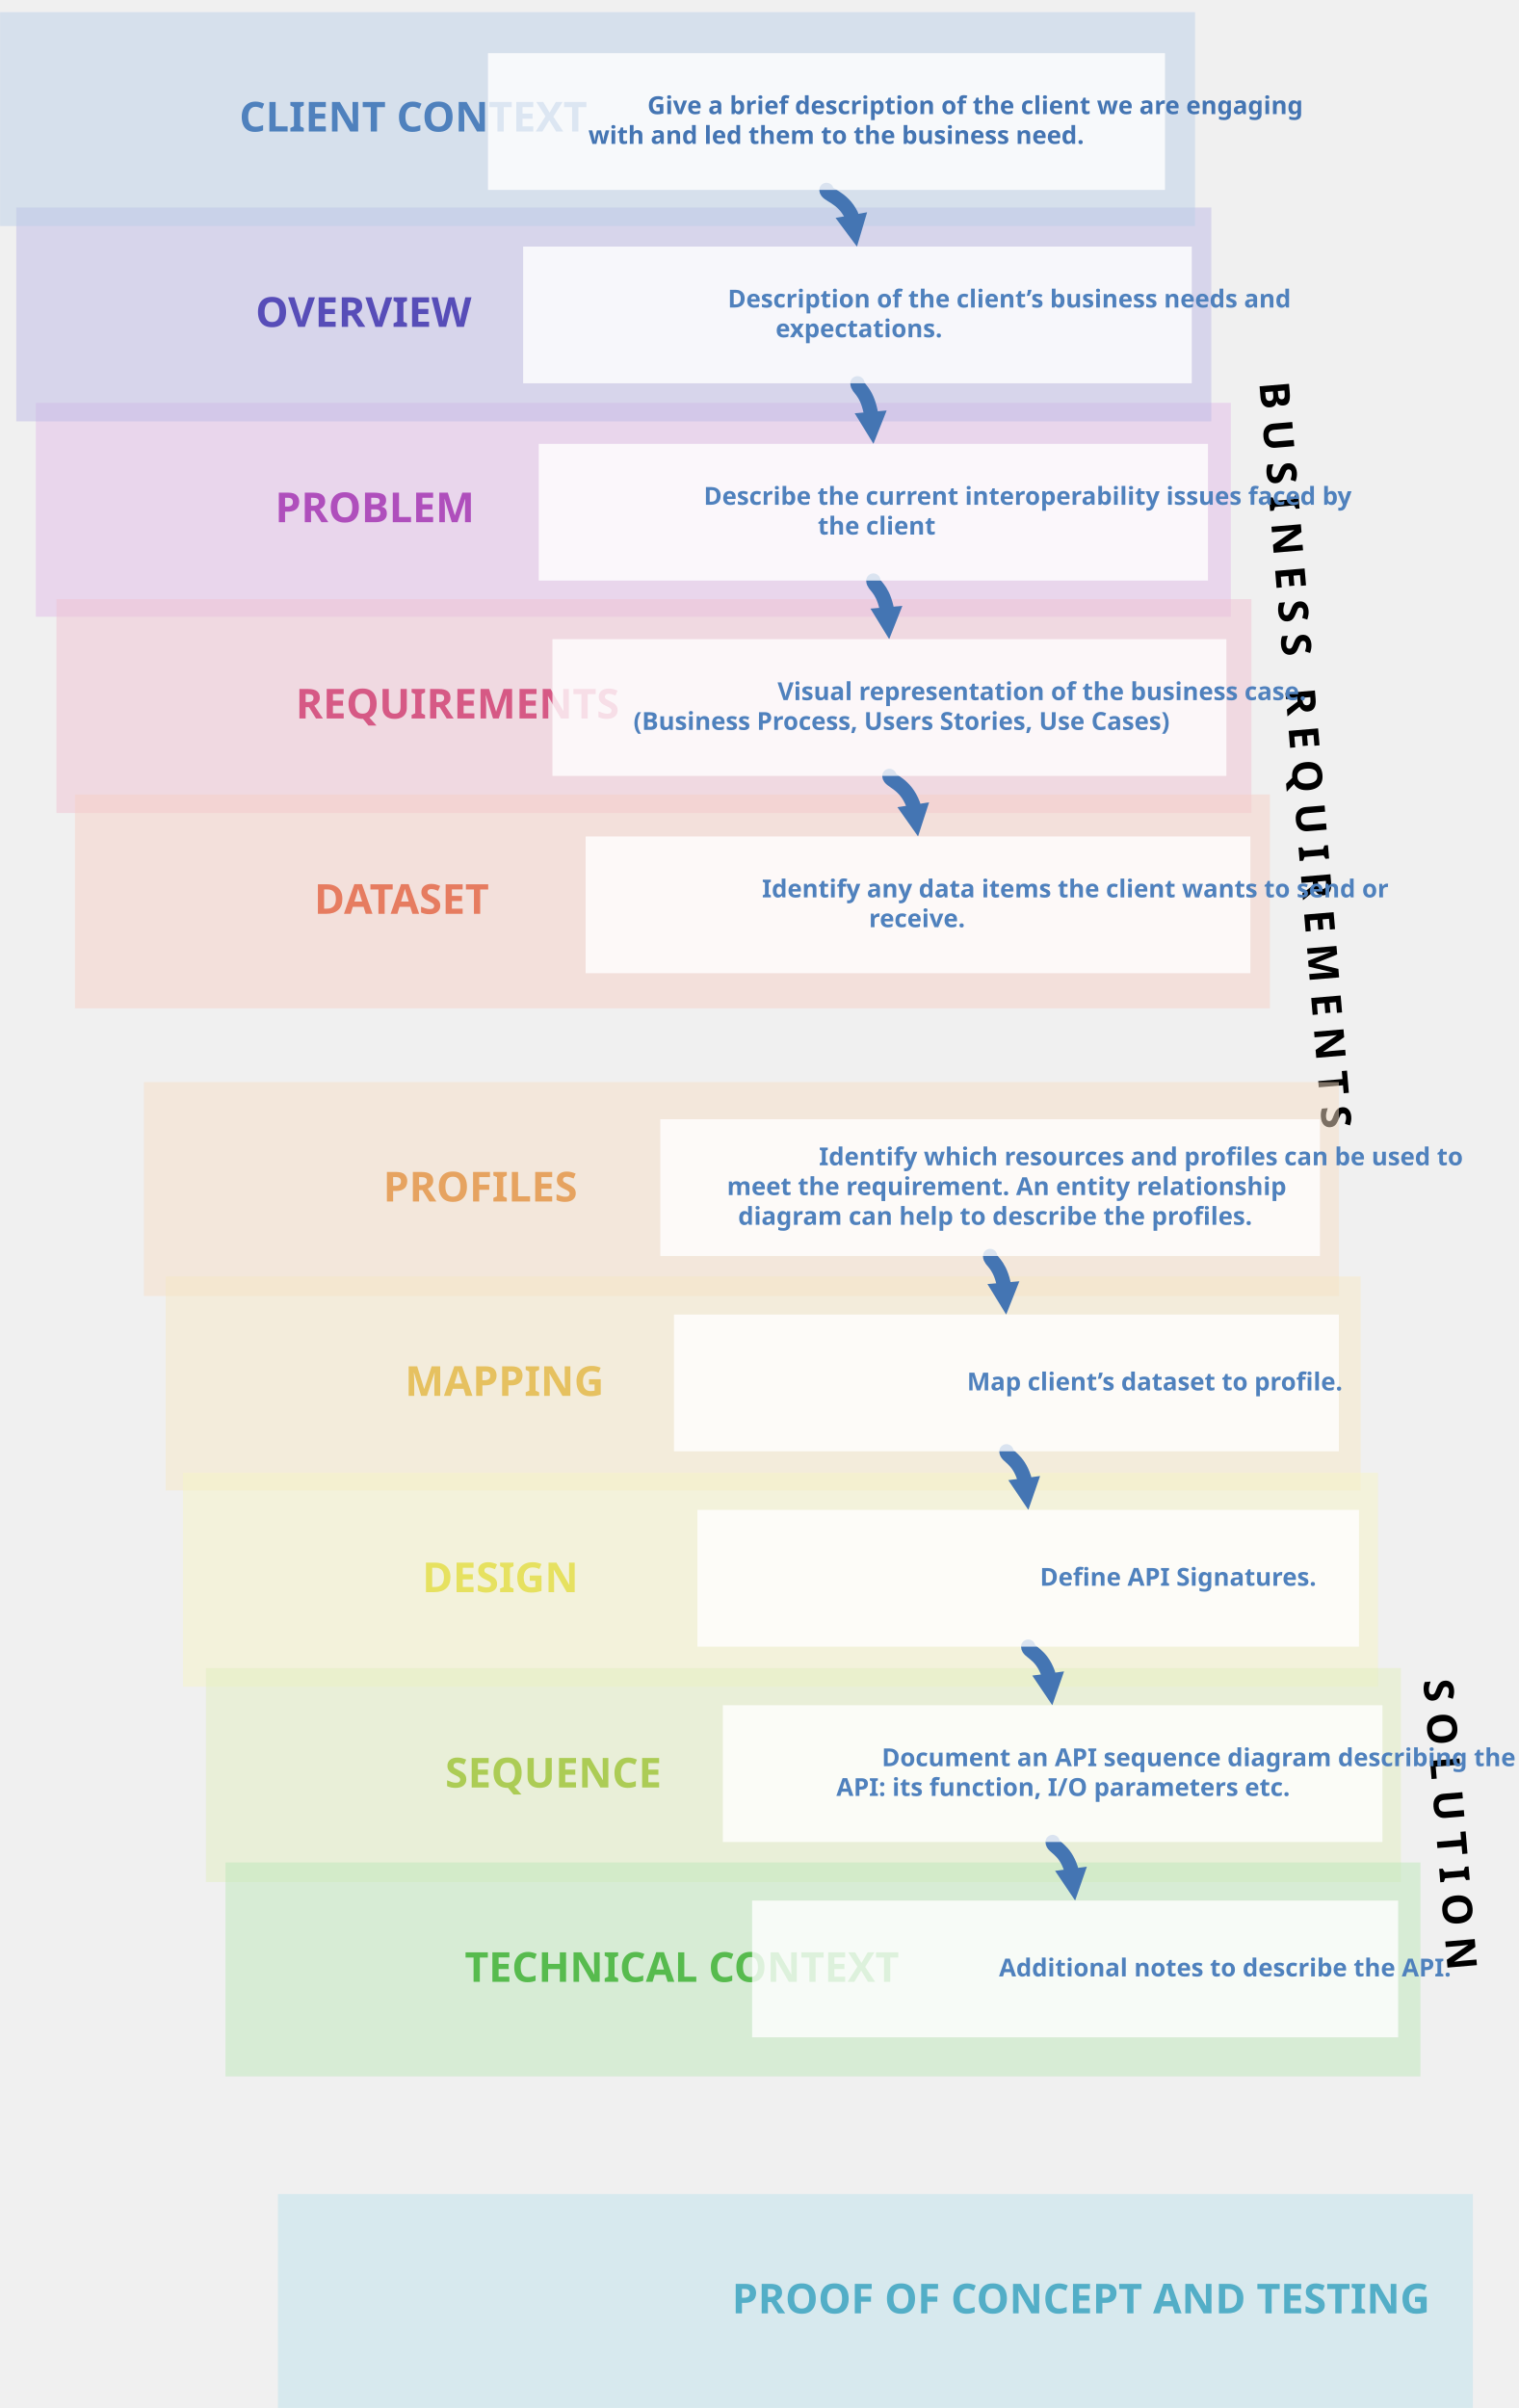
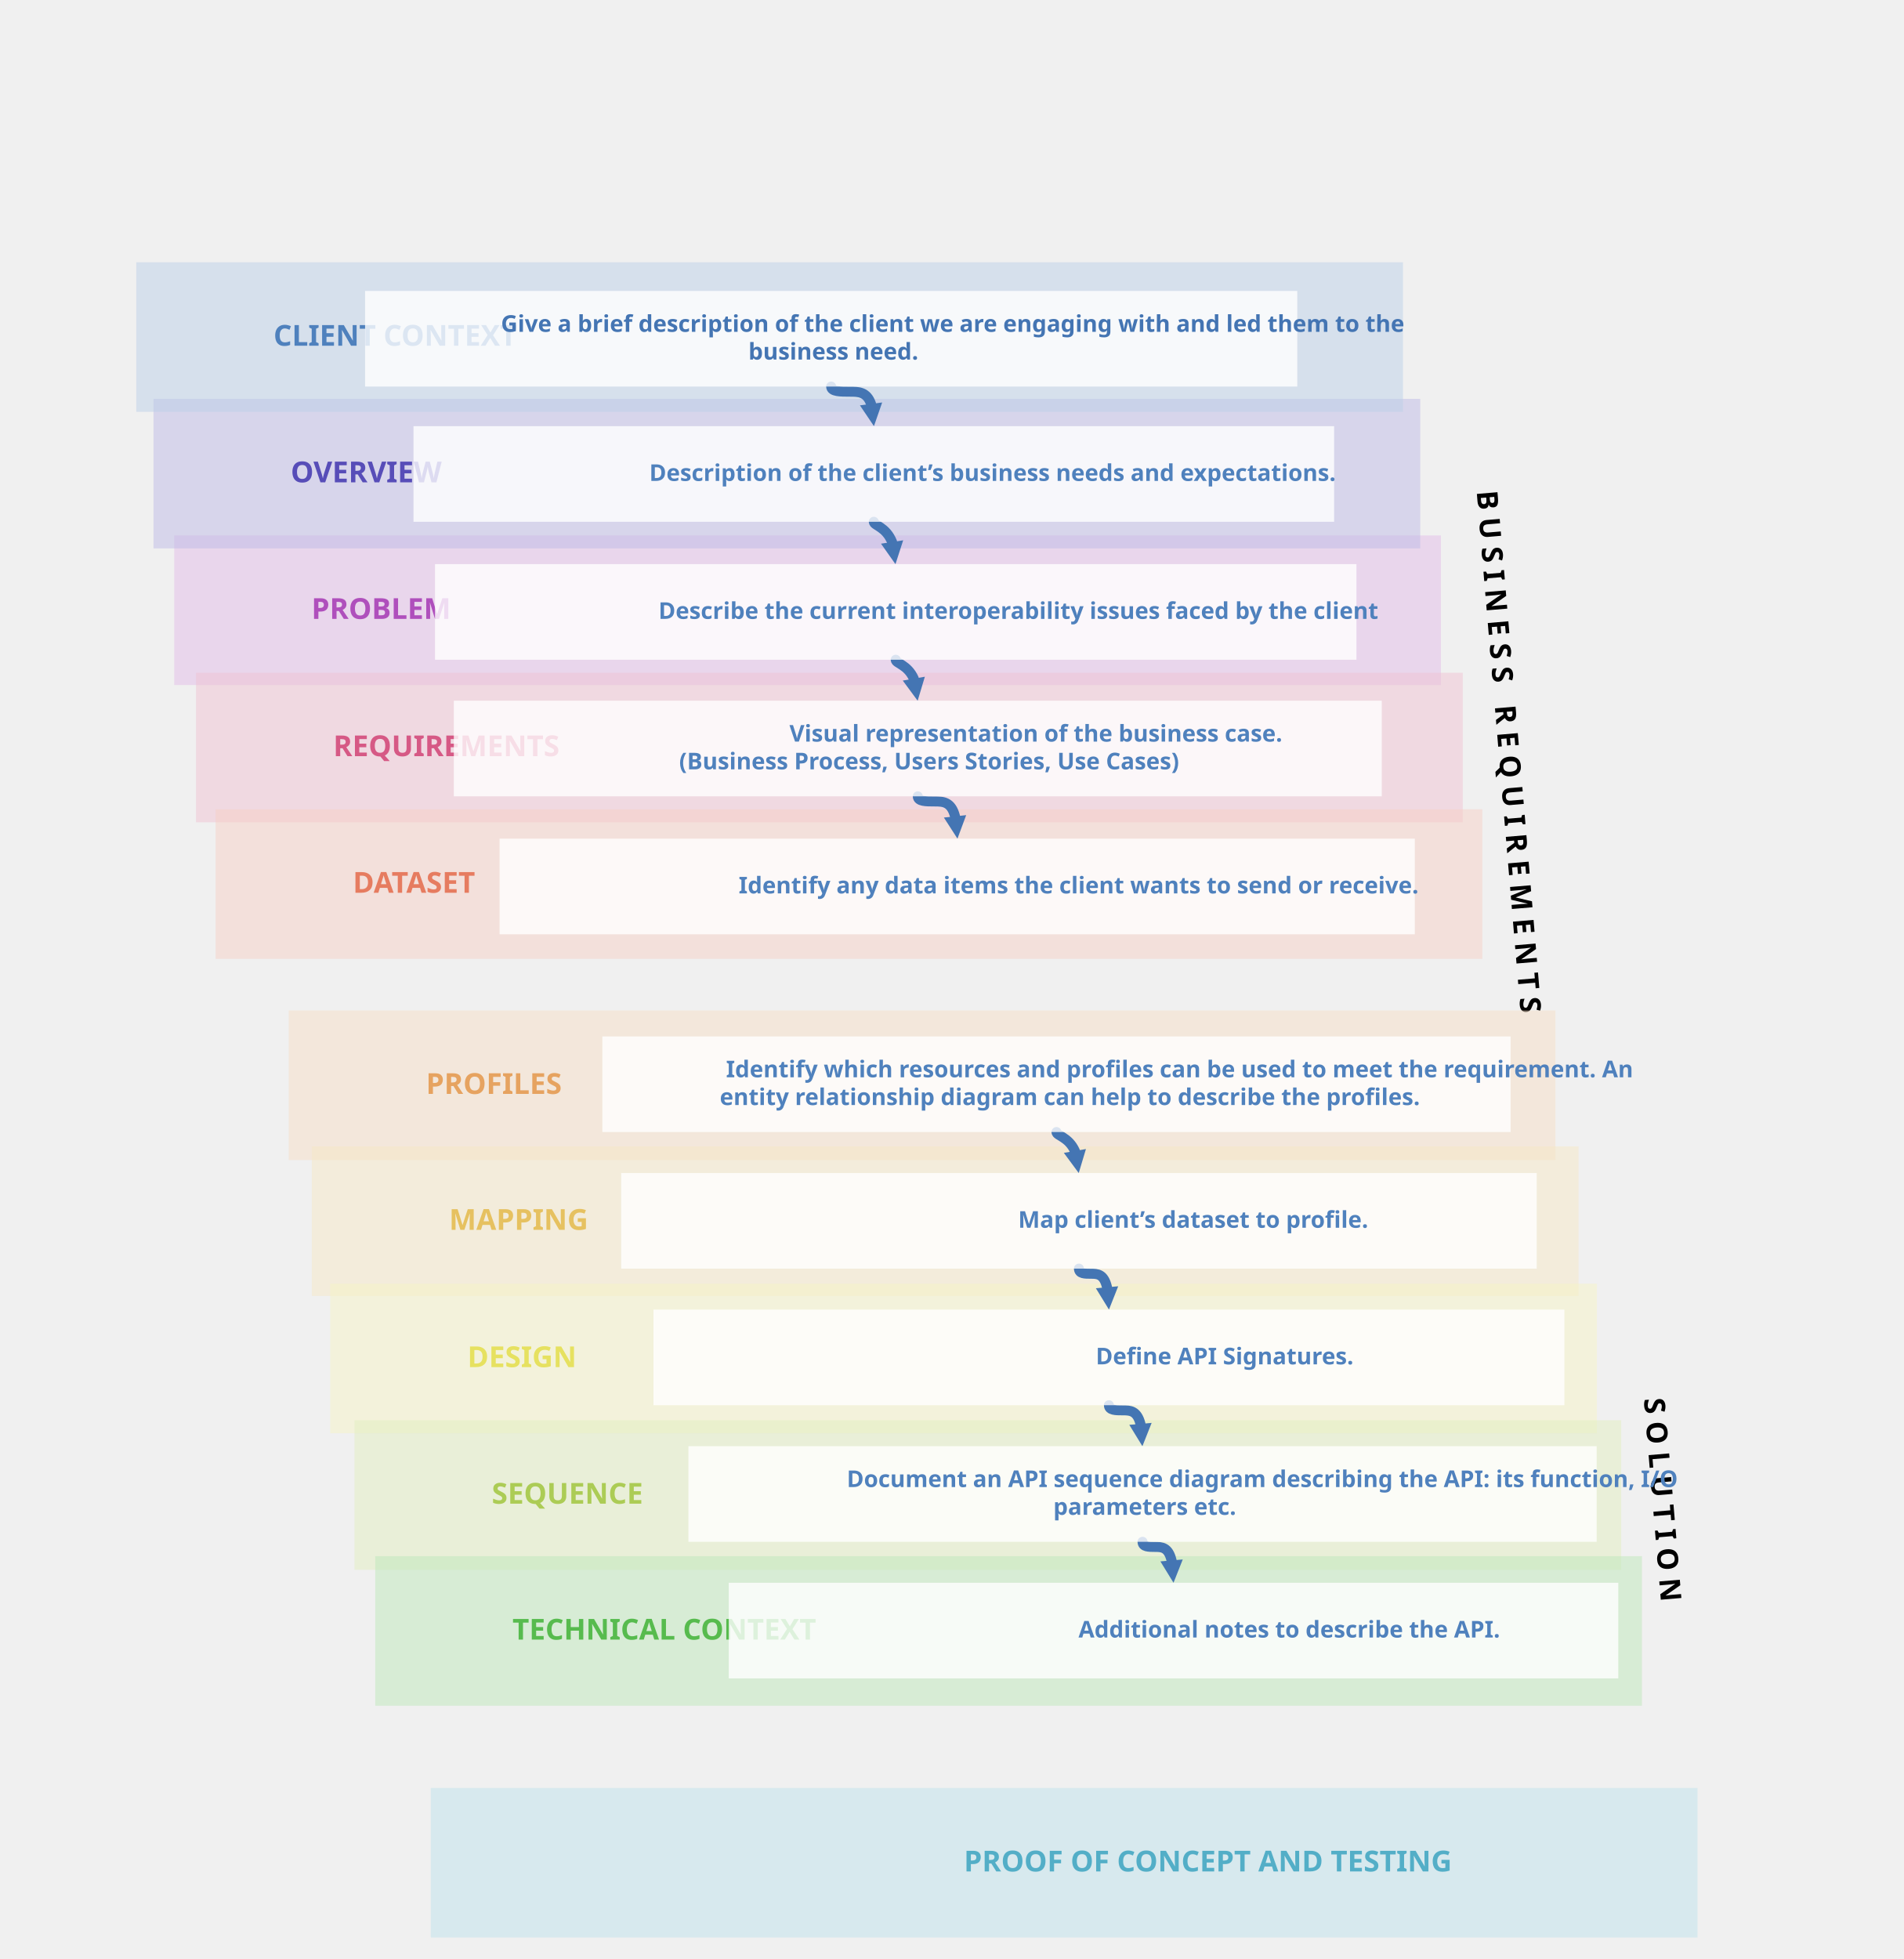
- <svg xmlns="http://www.w3.org/2000/svg" xmlns:ns1="http://schemas.microsoft.com/visio/2003/SVGExtensions/" xmlns:xlink="http://www.w3.org/1999/xlink" width="30.597in" height="48.534in" viewBox="0 0 2203 3494.46" xml:space="preserve" color-interpolation-filters="sRGB" class="st31">
-   <ns1:documentProperties ns1:langID="2057" ns1:metric="true" ns1:viewMarkup="false" />
+ <svg xmlns="http://www.w3.org/2000/svg" xmlns:ns1="http://schemas.microsoft.com/visio/2003/SVGExtensions/" xmlns:xlink="http://www.w3.org/1999/xlink" width="54.874in" height="56.465in" viewBox="0 0 3950.93 4065.45" xml:space="preserve" color-interpolation-filters="sRGB" class="st31">
+   <ns1:documentProperties ns1:langID="2057" ns1:metric="true" ns1:viewMarkup="false">
+     <ns1:userDefs>
+       <ns1:ud ns1:nameU="msvNoAutoConnect" ns1:val="VT0(1):26" />
+     </ns1:userDefs>
+   </ns1:documentProperties>
  <style type="text/css">
	
		.st1 {fill:#bee2ec;fill-opacity:0.5;stroke:none;stroke-linecap:round;stroke-linejoin:round;stroke-width:0.24}
		.st2 {fill:#53aec7;font-family:Century Gothic;font-size:5em;font-weight:bold}
		.st3 {fill:#e3bce9;fill-opacity:0.5;stroke:none;stroke-linecap:round;stroke-linejoin:round;stroke-width:0.24}
		.st4 {fill:#af4fbc;font-family:Century Gothic;font-size:5em;font-weight:bold}
		.st5 {fill:#bfbae7;fill-opacity:0.5;stroke:none;stroke-linecap:round;stroke-linejoin:round;stroke-width:0.24}
		.st6 {fill:#574db8;font-family:Century Gothic;font-size:5em;font-weight:bold}
		.st7 {fill:#bcd0e9;fill-opacity:0.5;stroke:none;stroke-linecap:round;stroke-linejoin:round;stroke-width:0.24}
		.st8 {fill:#4f81bd;font-family:Century Gothic;font-size:5em;font-weight:bold}
- 		.st9 {marker-end:url(#mrkr4-19);stroke:#4475b3;stroke-linecap:round;stroke-linejoin:round;stroke-width:20.75}
+ 		.st9 {marker-end:url(#mrkr4-18);stroke:#4475b3;stroke-linecap:round;stroke-linejoin:round;stroke-width:20.75}
		.st10 {fill:#4475b3;fill-opacity:1;stroke:#4475b3;stroke-opacity:1;stroke-width:0.892}
		.st11 {fill:#f1c2d3;fill-opacity:0.5;stroke:none;stroke-linecap:round;stroke-linejoin:round;stroke-width:0.24}
		.st12 {fill:#d65985;font-family:Century Gothic;font-size:5em;font-weight:bold}
		.st13 {fill:#f7d1c7;fill-opacity:0.5;stroke:none;stroke-linecap:round;stroke-linejoin:round;stroke-width:0.24}
		.st14 {fill:#e67c60;font-family:Century Gothic;font-size:5em;font-weight:bold}
		.st15 {fill:none;stroke:none;stroke-linecap:round;stroke-linejoin:round;stroke-width:0.75}
		.st16 {fill:#000000;font-family:Century Gothic;font-size:5em;font-weight:bold}
		.st17 {fill:#ffffff;fill-opacity:0.8;stroke:none;stroke-linecap:round;stroke-linejoin:round;stroke-width:0.24}
- 		.st18 {fill:#4475b3;font-family:Century Gothic;font-size:3em;font-weight:bold}
+ 		.st18 {fill:#4475b3;font-family:Century Gothic;font-size:4em;font-weight:bold}
		.st19 {font-size:1em}
- 		.st20 {fill:#4f81bd;font-family:Century Gothic;font-size:3em;font-weight:bold}
+ 		.st20 {fill:#4f81bd;font-family:Century Gothic;font-size:4em;font-weight:bold}
		.st21 {fill:#f7dfc7;fill-opacity:0.5;stroke:none;stroke-linecap:round;stroke-linejoin:round;stroke-width:0.24}
		.st22 {fill:#e6a360;font-family:Century Gothic;font-size:5em;font-weight:bold}
		.st23 {fill:#f7e9c7;fill-opacity:0.5;stroke:none;stroke-linecap:round;stroke-linejoin:round;stroke-width:0.24}
		.st24 {fill:#e6c160;font-family:Century Gothic;font-size:5em;font-weight:bold}
		.st25 {fill:#f7f5c7;fill-opacity:0.5;stroke:none;stroke-linecap:round;stroke-linejoin:round;stroke-width:0.24}
		.st26 {fill:#e6e160;font-family:Century Gothic;font-size:5em;font-weight:bold}
		.st27 {fill:#e2eec0;fill-opacity:0.5;stroke:none;stroke-linecap:round;stroke-linejoin:round;stroke-width:0.24}
		.st28 {fill:#accc55;font-family:Century Gothic;font-size:5em;font-weight:bold}
		.st29 {fill:#bfe8bb;fill-opacity:0.5;stroke:none;stroke-linecap:round;stroke-linejoin:round;stroke-width:0.24}
		.st30 {fill:#57bb4e;font-family:Century Gothic;font-size:5em;font-weight:bold}
		.st31 {fill:none;fill-rule:evenodd;font-size:12px;overflow:visible;stroke-linecap:square;stroke-miterlimit:3}
	
	</style>
  <defs id="Markers">
    <g id="lend4">
      <path d="M 2 1 L 0 0 L 2 -1 L 2 1 " style="stroke:none" />
    </g>
-     <marker id="mrkr4-19" class="st10" ns1:arrowType="4" ns1:arrowSize="2" ns1:setback="2.22046" refX="-2.22" orient="auto" markerUnits="strokeWidth" overflow="visible">
+     <marker id="mrkr4-18" class="st10" ns1:arrowType="4" ns1:arrowSize="2" ns1:setback="2.22046" refX="-2.22" orient="auto" markerUnits="strokeWidth" overflow="visible">
      <use xlink:href="#lend4" transform="scale(-1.121446,-1.121446) " />
    </marker>
  </defs>
  <g ns1:mID="0" ns1:index="1" ns1:groupContext="foregroundPage">
    <ns1:pageProperties ns1:drawingScale="0.0393701" ns1:pageScale="0.0393701" ns1:drawingUnits="24" ns1:shadowOffsetX="8.50394" ns1:shadowOffsetY="-8.50394" />
-     <ns1:layer ns1:name="SwimLanes" ns1:index="0" />
-     <ns1:layer ns1:name="Connector" ns1:index="1" />
-     <g id="shape240-1" ns1:mID="240" ns1:groupContext="shape" ns1:layerMember="0" transform="translate(403.313,-0.12)">
-       <ns1:userDefs>
-         <ns1:ud ns1:nameU="visVersion" ns1:val="VT0(15):26" />
-       </ns1:userDefs>
-       <ns1:textBlock ns1:margins="rect(4,4,4,4)" ns1:tabSpace="42.5197" />
-       <ns1:textRect cx="867.047" cy="3339.26" width="1734.1" height="310.394" />
-       <rect x="0" y="3184.06" width="1734.09" height="310.394" class="st1" />
-       <text x="378.14" y="3357.26" class="st2" ns1:langID="2057">
+     <ns1:layer ns1:name="Connector" ns1:index="0" />
+     <ns1:layer ns1:name="SwimLanes" ns1:index="1" />
+     <g id="shape240-1" ns1:mID="240" ns1:groupContext="shape" ns1:layerMember="1" transform="translate(894.132,-44.5039)">
+       <ns1:userDefs>
+         <ns1:ud ns1:nameU="visVersion" ns1:val="VT0(15):26" />
+       </ns1:userDefs>
+       <ns1:textBlock ns1:margins="rect(4,4,4,4)" ns1:tabSpace="42.5197" />
+       <ns1:textRect cx="1314.5" cy="3910.25" width="2629.01" height="310.394" />
+       <rect x="0" y="3755.06" width="2629" height="310.394" class="st1" />
+       <text x="825.6" y="3928.25" class="st2" ns1:langID="2057">
        <ns1:paragraph ns1:horizAlign="1" />
        <ns1:tabList />PROOF OF CONCEPT AND TESTING</text>
    </g>
-     <g id="group274-4" transform="translate(0.12,-2031.14)" ns1:mID="274" ns1:groupContext="group">
-       <g id="shape222-5" ns1:mID="222" ns1:groupContext="shape" ns1:layerMember="0" transform="translate(51.9095,-568.346)">
-         <ns1:userDefs>
-           <ns1:ud ns1:nameU="visVersion" ns1:val="VT0(15):26" />
-         </ns1:userDefs>
-         <ns1:textBlock ns1:margins="rect(4,4,4,4)" ns1:tabSpace="42.5197" />
-         <ns1:textRect cx="867.047" cy="3339.26" width="1734.1" height="310.394" />
-         <rect x="0" y="3184.06" width="1734.09" height="310.394" class="st3" />
-         <text x="4" y="3357.26" class="st4" ns1:langID="2057">
-           <ns1:paragraph />
-           <ns1:tabList />PROBLEM</text>
-       </g>
-       <g id="shape214-8" ns1:mID="214" ns1:groupContext="shape" ns1:layerMember="0" transform="translate(23.563,-851.811)">
-         <ns1:userDefs>
-           <ns1:ud ns1:nameU="visVersion" ns1:val="VT0(15):26" />
-         </ns1:userDefs>
-         <ns1:textBlock ns1:margins="rect(4,4,4,4)" ns1:tabSpace="42.5197" />
-         <ns1:textRect cx="867.047" cy="3339.26" width="1734.1" height="310.394" />
-         <rect x="0" y="3184.06" width="1734.09" height="310.394" class="st5" />
-         <text x="4" y="3357.26" class="st6" ns1:langID="2057">
-           <ns1:paragraph />
-           <ns1:tabList />OVERVIEW</text>
-       </g>
-       <g id="shape208-11" ns1:mID="208" ns1:groupContext="shape" ns1:layerMember="0" transform="translate(0,-1135.28)">
-         <ns1:userDefs>
-           <ns1:ud ns1:nameU="visVersion" ns1:val="VT0(15):26" />
-         </ns1:userDefs>
-         <ns1:textBlock ns1:margins="rect(4,4,4,4)" ns1:tabSpace="42.5197" />
-         <ns1:textRect cx="867.047" cy="3339.26" width="1734.1" height="310.394" />
-         <rect x="0" y="3184.06" width="1734.09" height="310.394" class="st7" />
-         <text x="4" y="3357.26" class="st8" ns1:langID="2057">
-           <ns1:paragraph />
-           <ns1:tabList />CLIENT CONTEXT</text>
-       </g>
-       <g id="shape29-14" ns1:mID="29" ns1:groupContext="shape" ns1:layerMember="1" transform="translate(1199.25,-1187.72)">
-         <path d="M0 3494.46 C0 3502.06 22.96 3504.22 36.06 3530.98 L36.14 3531.43" class="st9" />
-       </g>
-       <g id="shape233-20" ns1:mID="233" ns1:groupContext="shape" ns1:layerMember="0" transform="translate(81.7795,-283.465)">
-         <ns1:userDefs>
-           <ns1:ud ns1:nameU="visVersion" ns1:val="VT0(15):26" />
-         </ns1:userDefs>
-         <ns1:textBlock ns1:margins="rect(4,4,4,4)" ns1:tabSpace="42.5197" />
-         <ns1:textRect cx="867.047" cy="3339.26" width="1734.1" height="310.394" />
-         <rect x="0" y="3184.06" width="1734.09" height="310.394" class="st11" />
-         <text x="4" y="3357.26" class="st12" ns1:langID="2057">
-           <ns1:paragraph />
-           <ns1:tabList />REQUIREMENTS</text>
-       </g>
-       <g id="shape234-23" ns1:mID="234" ns1:groupContext="shape" ns1:layerMember="0" transform="translate(108.602,4.54747E-13)">
-         <ns1:userDefs>
-           <ns1:ud ns1:nameU="visVersion" ns1:val="VT0(15):26" />
-         </ns1:userDefs>
-         <ns1:textBlock ns1:margins="rect(4,4,4,4)" ns1:tabSpace="42.5197" />
-         <ns1:textRect cx="867.047" cy="3339.26" width="1734.1" height="310.394" />
-         <rect x="0" y="3184.06" width="1734.09" height="310.394" class="st13" />
-         <text x="4" y="3357.26" class="st14" ns1:langID="2057">
-           <ns1:paragraph />
-           <ns1:tabList />DATASET</text>
-       </g>
-       <g id="shape252-26" ns1:mID="252" ns1:groupContext="shape" transform="translate(5210.48,1749.51) rotate(85.175)">
-         <ns1:textBlock ns1:margins="rect(4,4,4,4)" ns1:tabSpace="42.5197" />
-         <ns1:textRect cx="723.785" cy="3423.59" width="1447.57" height="141.732" />
-         <rect x="0" y="3352.73" width="1447.57" height="141.732" class="st15" />
-         <text x="206.14" y="3441.59" class="st16" ns1:langID="2057">
-           <ns1:paragraph ns1:horizAlign="1" />
-           <ns1:tabList />B U S I N E S S   R E Q U I R E M E N T S</text>
-       </g>
-       <g id="shape257-29" ns1:mID="257" ns1:groupContext="shape" ns1:layerMember="1" transform="translate(1244.19,-907.087)">
-         <path d="M0 3494.46 C0 3502.3 12.58 3504.36 19.17 3535.96 L19.21 3536.42" class="st9" />
-       </g>
-       <g id="shape259-34" ns1:mID="259" ns1:groupContext="shape" ns1:layerMember="1" transform="translate(1267.28,-620.787)">
-         <path d="M0 3494.46 C0 3502.16 12.21 3504.28 18.94 3533.16 L18.98 3533.62" class="st9" />
-       </g>
-       <g id="shape261-39" ns1:mID="261" ns1:groupContext="shape" ns1:layerMember="1" transform="translate(1290.54,-337.323)">
-         <path d="M0 3494.46 C-0 3502.33 22.79 3504.37 34.6 3536.31 L34.67 3536.77" class="st9" />
-       </g>
-       <g id="shape255-44" ns1:mID="255" ns1:groupContext="shape" transform="translate(708.024,-1187.72)">
-         <ns1:userDefs>
-           <ns1:ud ns1:nameU="visVersion" ns1:val="VT0(15):26" />
-         </ns1:userDefs>
-         <ns1:textBlock ns1:margins="rect(22,22,22,22)" ns1:tabSpace="42.5197" />
-         <ns1:textRect cx="491.226" cy="3395.25" width="982.46" height="198.425" />
-         <rect x="0" y="3296.03" width="982.453" height="198.425" class="st17" />
-         <text x="25.42" y="3384.45" class="st18" ns1:langID="2057">
-           <ns1:paragraph ns1:horizAlign="1" />
-           <ns1:tabList />Give a brief description of the client we are engaging <tspan x="145.65" dy="1.2em" class="st19">with and led them to the business need.</tspan>
-         </text>
-       </g>
-       <g id="shape256-48" ns1:mID="256" ns1:groupContext="shape" transform="translate(759.047,-907.087)">
-         <ns1:userDefs>
-           <ns1:ud ns1:nameU="visVersion" ns1:val="VT0(15):26" />
-         </ns1:userDefs>
-         <ns1:textBlock ns1:margins="rect(12,12,12,12)" ns1:tabSpace="42.5197" />
-         <ns1:textRect cx="485.141" cy="3395.25" width="970.29" height="198.425" />
-         <rect x="0" y="3296.03" width="970.282" height="198.425" class="st17" />
-         <text x="90.96" y="3384.45" class="st20" ns1:langID="2057">
-           <ns1:paragraph ns1:horizAlign="1" />
-           <ns1:tabList />Description of the client’s business needs and <tspan x="366.34" dy="1.2em" class="st19">expectations.</tspan>
-         </text>
-       </g>
-       <g id="shape258-52" ns1:mID="258" ns1:groupContext="shape" transform="translate(781.724,-620.787)">
-         <ns1:userDefs>
-           <ns1:ud ns1:nameU="visVersion" ns1:val="VT0(15):26" />
-         </ns1:userDefs>
-         <ns1:textBlock ns1:margins="rect(12,12,12,12)" ns1:tabSpace="42.5197" />
-         <ns1:textRect cx="485.557" cy="3395.25" width="971.12" height="198.425" />
-         <rect x="0" y="3296.03" width="971.114" height="198.425" class="st17" />
-         <text x="33.42" y="3384.45" class="st20" ns1:langID="2057">
-           <ns1:paragraph ns1:horizAlign="1" />
-           <ns1:tabList />Describe the current interoperability issues faced by <tspan x="404.93" dy="1.2em" class="st19">the client</tspan>
-         </text>
-       </g>
-       <g id="shape262-56" ns1:mID="262" ns1:groupContext="shape" transform="translate(849.756,-51.0236)">
-         <ns1:userDefs>
-           <ns1:ud ns1:nameU="visVersion" ns1:val="VT0(15):26" />
-         </ns1:userDefs>
-         <ns1:textBlock ns1:margins="rect(22,22,22,22)" ns1:tabSpace="42.5197" />
-         <ns1:textRect cx="482.306" cy="3395.25" width="964.62" height="198.425" />
-         <rect x="0" y="3296.03" width="964.612" height="198.425" class="st17" />
-         <text x="49.99" y="3384.45" class="st20" ns1:langID="2057">
-           <ns1:paragraph ns1:horizAlign="1" />
-           <ns1:tabList />Identify any data items the client wants to send or <tspan x="411.03" dy="1.2em" class="st19">receive.</tspan>
-         </text>
-       </g>
-       <g id="shape260-60" ns1:mID="260" ns1:groupContext="shape" transform="translate(801.567,-337.323)">
-         <ns1:userDefs>
-           <ns1:ud ns1:nameU="visVersion" ns1:val="VT0(15):26" />
-         </ns1:userDefs>
-         <ns1:textBlock ns1:margins="rect(12,12,12,12)" ns1:tabSpace="42.5197" />
-         <ns1:textRect cx="488.976" cy="3395.25" width="977.96" height="198.425" />
-         <rect x="0" y="3296.03" width="977.953" height="198.425" class="st17" />
-         <text x="120.71" y="3384.45" class="st20" ns1:langID="2057">
-           <ns1:paragraph ns1:horizAlign="1" />
-           <ns1:tabList />Visual representation of the business case.<ns1:newlineChar />
-           <tspan x="117.49" dy="1.2em" class="st19">(Business Process, Users Stories, Use Cases)</tspan>
-         </text>
-       </g>
-     </g>
-     <g id="group276-64" transform="translate(208.856,-474.401)" ns1:mID="276" ns1:groupContext="group">
-       <g id="shape235-65" ns1:mID="235" ns1:groupContext="shape" ns1:layerMember="0" transform="translate(-6.39488E-13,-1139.28)">
-         <ns1:userDefs>
-           <ns1:ud ns1:nameU="visVersion" ns1:val="VT0(15):26" />
-         </ns1:userDefs>
-         <ns1:textBlock ns1:margins="rect(4,4,4,4)" ns1:tabSpace="42.5197" />
-         <ns1:textRect cx="867.047" cy="3339.26" width="1734.1" height="310.394" />
-         <rect x="0" y="3184.06" width="1734.09" height="310.394" class="st21" />
-         <text x="4" y="3357.26" class="st22" ns1:langID="2057">
-           <ns1:paragraph />
-           <ns1:tabList />PROFILES</text>
-       </g>
-       <g id="shape236-68" ns1:mID="236" ns1:groupContext="shape" ns1:layerMember="0" transform="translate(31.5709,-857.231)">
-         <ns1:userDefs>
-           <ns1:ud ns1:nameU="visVersion" ns1:val="VT0(15):26" />
-         </ns1:userDefs>
-         <ns1:textBlock ns1:margins="rect(4,4,4,4)" ns1:tabSpace="42.5197" />
-         <ns1:textRect cx="867.047" cy="3339.26" width="1734.1" height="310.394" />
-         <rect x="0" y="3184.06" width="1734.09" height="310.394" class="st23" />
-         <text x="4" y="3357.26" class="st24" ns1:langID="2057">
-           <ns1:paragraph />
-           <ns1:tabList />MAPPING</text>
-       </g>
-       <g id="shape237-71" ns1:mID="237" ns1:groupContext="shape" ns1:layerMember="0" transform="translate(56.6929,-572.349)">
-         <ns1:userDefs>
-           <ns1:ud ns1:nameU="visVersion" ns1:val="VT0(15):26" />
-         </ns1:userDefs>
-         <ns1:textBlock ns1:margins="rect(4,4,4,4)" ns1:tabSpace="42.5197" />
-         <ns1:textRect cx="867.047" cy="3339.26" width="1734.1" height="310.394" />
-         <rect x="0" y="3184.06" width="1734.09" height="310.394" class="st25" />
-         <text x="4" y="3357.26" class="st26" ns1:langID="2057">
-           <ns1:paragraph />
-           <ns1:tabList />DESIGN</text>
-       </g>
-       <g id="shape238-74" ns1:mID="238" ns1:groupContext="shape" ns1:layerMember="0" transform="translate(90.0001,-288.885)">
-         <ns1:userDefs>
-           <ns1:ud ns1:nameU="visVersion" ns1:val="VT0(15):26" />
-         </ns1:userDefs>
-         <ns1:textBlock ns1:margins="rect(4,4,4,4)" ns1:tabSpace="42.5197" />
-         <ns1:textRect cx="867.047" cy="3339.26" width="1734.1" height="310.394" />
-         <rect x="0" y="3184.06" width="1734.09" height="310.394" class="st27" />
-         <text x="4" y="3357.26" class="st28" ns1:langID="2057">
-           <ns1:paragraph />
-           <ns1:tabList />SEQUENCE</text>
-       </g>
-       <g id="shape239-77" ns1:mID="239" ns1:groupContext="shape" ns1:layerMember="0" transform="translate(118.347,-6.83754)">
-         <ns1:userDefs>
-           <ns1:ud ns1:nameU="visVersion" ns1:val="VT0(15):26" />
-         </ns1:userDefs>
-         <ns1:textBlock ns1:margins="rect(4,4,4,4)" ns1:tabSpace="42.5197" />
-         <ns1:textRect cx="867.047" cy="3339.26" width="1734.1" height="310.394" />
-         <rect x="0" y="3184.06" width="1734.09" height="310.394" class="st29" />
-         <text x="4" y="3357.26" class="st30" ns1:langID="2057">
-           <ns1:paragraph />
-           <ns1:tabList />TECHNICAL CONTEXT</text>
-       </g>
-       <g id="shape254-80" ns1:mID="254" ns1:groupContext="shape" transform="translate(5213.13,1761.36) rotate(85.175)">
-         <ns1:textBlock ns1:margins="rect(4,4,4,4)" ns1:tabSpace="42.5197" />
-         <ns1:textRect cx="722.143" cy="3423.59" width="1444.29" height="141.732" />
-         <rect x="0" y="3352.73" width="1444.29" height="141.732" class="st15" />
-         <text x="521.81" y="3441.59" class="st16" ns1:langID="2057">
-           <ns1:paragraph ns1:horizAlign="1" />
-           <ns1:tabList />S O L U T I O N</text>
-       </g>
-       <g id="shape266-83" ns1:mID="266" ns1:groupContext="shape" ns1:layerMember="1" transform="translate(1227.97,-1197.39)">
-         <path d="M0 3494.46 C-0 3502.16 12.43 3504.28 19.28 3533.17 L19.32 3533.63" class="st9" />
-       </g>
-       <g id="shape268-88" ns1:mID="268" ns1:groupContext="shape" ns1:layerMember="1" transform="translate(1251.65,-913.924)">
-         <path d="M0 3494.46 C0 3502.17 16.65 3504.29 25.77 3533.32 L25.83 3533.78" class="st9" />
-       </g>
-       <g id="shape270-93" ns1:mID="270" ns1:groupContext="shape" ns1:layerMember="1" transform="translate(1283.25,-630.46)">
-         <path d="M0 3494.46 C0 3502.18 18.71 3504.29 28.94 3533.41 L29 3533.87" class="st9" />
-       </g>
-       <g id="shape272-98" ns1:mID="272" ns1:groupContext="shape" ns1:layerMember="1" transform="translate(1318.68,-346.995)">
-         <path d="M0 3494.46 C-0 3502.18 17.21 3504.29 26.64 3533.35 L26.7 3533.81" class="st9" />
-       </g>
-       <g id="shape264-103" ns1:mID="264" ns1:groupContext="shape" transform="translate(749.36,-1197.39)">
-         <ns1:userDefs>
-           <ns1:ud ns1:nameU="visVersion" ns1:val="VT0(15):26" />
-         </ns1:userDefs>
-         <ns1:textBlock ns1:margins="rect(22,22,22,22)" ns1:tabSpace="42.5197" />
-         <ns1:textRect cx="478.61" cy="3395.25" width="957.23" height="198.425" />
-         <rect x="0" y="3296.03" width="957.221" height="198.425" class="st17" />
-         <text x="24.31" y="3362.85" class="st20" ns1:langID="2057">
-           <ns1:paragraph ns1:horizAlign="1" />
-           <ns1:tabList />Identify which resources and profiles can be used to <tspan x="96.69" dy="1.2em" class="st19">meet the requirement. An entity relationship </tspan>
-           <tspan x="112.87" dy="1.2em" class="st19">diagram can help to describe the profiles.</tspan>
-         </text>
-       </g>
-       <g id="shape265-108" ns1:mID="265" ns1:groupContext="shape" transform="translate(769.202,-913.924)">
-         <ns1:userDefs>
-           <ns1:ud ns1:nameU="visVersion" ns1:val="VT0(15):26" />
-         </ns1:userDefs>
-         <ns1:textBlock ns1:margins="rect(12,12,12,12)" ns1:tabSpace="42.5197" />
-         <ns1:textRect cx="482.446" cy="3395.25" width="964.9" height="198.425" />
-         <rect x="0" y="3296.03" width="964.892" height="198.425" class="st17" />
-         <text x="219.32" y="3406.05" class="st20" ns1:langID="2057">
-           <ns1:paragraph ns1:horizAlign="1" />
-           <ns1:tabList />Map client’s dataset to profile.</text>
-       </g>
-       <g id="shape267-111" ns1:mID="267" ns1:groupContext="shape" transform="translate(803.218,-630.46)">
-         <ns1:userDefs>
-           <ns1:ud ns1:nameU="visVersion" ns1:val="VT0(15):26" />
-         </ns1:userDefs>
-         <ns1:textBlock ns1:margins="rect(12,12,12,12)" ns1:tabSpace="42.5197" />
-         <ns1:textRect cx="480.028" cy="3395.25" width="960.06" height="198.425" />
-         <rect x="0" y="3296.03" width="960.056" height="198.425" class="st17" />
-         <text x="291.05" y="3406.05" class="st20" ns1:langID="2057">
-           <ns1:paragraph ns1:horizAlign="1" />
-           <ns1:tabList />Define API Signatures.</text>
-       </g>
-       <g id="shape269-114" ns1:mID="269" ns1:groupContext="shape" transform="translate(840.068,-346.995)">
-         <ns1:userDefs>
-           <ns1:ud ns1:nameU="visVersion" ns1:val="VT0(15):26" />
-         </ns1:userDefs>
-         <ns1:textBlock ns1:margins="rect(22,22,22,22)" ns1:tabSpace="42.5197" />
-         <ns1:textRect cx="478.61" cy="3395.25" width="957.23" height="198.425" />
-         <rect x="0" y="3296.03" width="957.221" height="198.425" class="st17" />
-         <text x="24.65" y="3384.45" class="st20" ns1:langID="2057">
-           <ns1:paragraph ns1:horizAlign="1" />
-           <ns1:tabList />Document an API sequence diagram describing the <tspan x="164.74" dy="1.2em" class="st19">API: its function, I/O parameters etc.</tspan>
-         </text>
-       </g>
-       <g id="shape271-118" ns1:mID="271" ns1:groupContext="shape" transform="translate(882.588,-63.5304)">
-         <ns1:userDefs>
-           <ns1:ud ns1:nameU="visVersion" ns1:val="VT0(15):26" />
-         </ns1:userDefs>
-         <ns1:textBlock ns1:margins="rect(12,12,12,12)" ns1:tabSpace="42.5197" />
-         <ns1:textRect cx="468.742" cy="3395.25" width="937.49" height="198.425" />
-         <rect x="0" y="3296.03" width="937.485" height="198.425" class="st17" />
-         <text x="152.34" y="3406.05" class="st20" ns1:langID="2057">
-           <ns1:paragraph ns1:horizAlign="1" />
-           <ns1:tabList />Additional notes to describe the API.</text>
-       </g>
+     <g id="shape222-4" ns1:mID="222" ns1:groupContext="shape" ns1:layerMember="1" transform="translate(361.563,-2643.87)">
+       <ns1:userDefs>
+         <ns1:ud ns1:nameU="visVersion" ns1:val="VT0(15):26" />
+       </ns1:userDefs>
+       <ns1:textBlock ns1:margins="rect(4,4,4,4)" ns1:tabSpace="42.5197" />
+       <ns1:textRect cx="1314.5" cy="3910.25" width="2629.01" height="310.394" />
+       <rect x="0" y="3755.06" width="2629" height="310.394" class="st3" />
+       <text x="4" y="3928.25" class="st4" ns1:langID="2057">
+         <ns1:paragraph />
+         <ns1:tabList />PROBLEM</text>
+     </g>
+     <g id="shape214-7" ns1:mID="214" ns1:groupContext="shape" ns1:layerMember="1" transform="translate(318.588,-2927.34)">
+       <ns1:userDefs>
+         <ns1:ud ns1:nameU="visVersion" ns1:val="VT0(15):26" />
+       </ns1:userDefs>
+       <ns1:textBlock ns1:margins="rect(4,4,4,4)" ns1:tabSpace="42.5197" />
+       <ns1:textRect cx="1314.5" cy="3910.25" width="2629.01" height="310.394" />
+       <rect x="0" y="3755.06" width="2629" height="310.394" class="st5" />
+       <text x="4" y="3928.25" class="st6" ns1:langID="2057">
+         <ns1:paragraph />
+         <ns1:tabList />OVERVIEW</text>
+     </g>
+     <g id="shape208-10" ns1:mID="208" ns1:groupContext="shape" ns1:layerMember="1" transform="translate(282.865,-3210.8)">
+       <ns1:userDefs>
+         <ns1:ud ns1:nameU="visVersion" ns1:val="VT0(15):26" />
+       </ns1:userDefs>
+       <ns1:textBlock ns1:margins="rect(4,4,4,4)" ns1:tabSpace="42.5197" />
+       <ns1:textRect cx="1314.5" cy="3910.25" width="2629.01" height="310.394" />
+       <rect x="0" y="3755.06" width="2629" height="310.394" class="st7" />
+       <text x="4" y="3928.25" class="st8" ns1:langID="2057">
+         <ns1:paragraph />
+         <ns1:tabList />CLIENT CONTEXT</text>
+     </g>
+     <g id="shape29-13" ns1:mID="29" ns1:groupContext="shape" ns1:layerMember="0" transform="translate(1725.05,-3263.24)">
+       <path d="M0 4065.45 C0 4076.08 19.43 4076.08 38.87 4076.08 C56.43 4076.08 74 4076.08 82.76 4101.47 L82.82 4101.93" class="st9" />
+     </g>
+     <g id="shape233-19" ns1:mID="233" ns1:groupContext="shape" ns1:layerMember="1" transform="translate(406.848,-2358.99)">
+       <ns1:userDefs>
+         <ns1:ud ns1:nameU="visVersion" ns1:val="VT0(15):26" />
+       </ns1:userDefs>
+       <ns1:textBlock ns1:margins="rect(4,4,4,4)" ns1:tabSpace="42.5197" />
+       <ns1:textRect cx="1314.5" cy="3910.25" width="2629.01" height="310.394" />
+       <rect x="0" y="3755.06" width="2629" height="310.394" class="st11" />
+       <text x="4" y="3928.25" class="st12" ns1:langID="2057">
+         <ns1:paragraph />
+         <ns1:tabList />REQUIREMENTS</text>
+     </g>
+     <g id="shape234-22" ns1:mID="234" ns1:groupContext="shape" ns1:layerMember="1" transform="translate(447.513,-2075.53)">
+       <ns1:userDefs>
+         <ns1:ud ns1:nameU="visVersion" ns1:val="VT0(15):26" />
+       </ns1:userDefs>
+       <ns1:textBlock ns1:margins="rect(4,4,4,4)" ns1:tabSpace="42.5197" />
+       <ns1:textRect cx="1314.5" cy="3910.25" width="2629.01" height="310.394" />
+       <rect x="0" y="3755.06" width="2629" height="310.394" class="st13" />
+       <text x="4" y="3928.25" class="st14" ns1:langID="2057">
+         <ns1:paragraph />
+         <ns1:tabList />DATASET</text>
+     </g>
+     <g id="shape252-25" ns1:mID="252" ns1:groupContext="shape" transform="translate(6985.73,197.371) rotate(85.175)">
+       <ns1:textBlock ns1:margins="rect(4,4,4,4)" ns1:tabSpace="42.5197" />
+       <ns1:textRect cx="726.427" cy="3958.27" width="1452.86" height="214.358" />
+       <rect x="0" y="3851.09" width="1452.85" height="214.358" class="st15" />
+       <text x="208.78" y="3976.27" class="st16" ns1:langID="2057">
+         <ns1:paragraph ns1:horizAlign="1" />
+         <ns1:tabList />B U S I N E S S   R E Q U I R E M E N T S</text>
+     </g>
+     <g id="shape257-28" ns1:mID="257" ns1:groupContext="shape" ns1:layerMember="0" transform="translate(1813.55,-2982.61)">
+       <path d="M0 4065.45 C0 4073.33 25.01 4075.37 37.94 4107.4 L38.01 4107.86" class="st9" />
+     </g>
+     <g id="shape259-33" ns1:mID="259" ns1:groupContext="shape" ns1:layerMember="0" transform="translate(1859.03,-2696.31)">
+       <path d="M0 4065.45 C0 4073.2 24.34 4075.3 37.54 4104.69 L37.62 4105.15" class="st9" />
+     </g>
+     <g id="shape261-38" ns1:mID="261" ns1:groupContext="shape" ns1:layerMember="0" transform="translate(1904.83,-2412.85)">
+       <path d="M0 4065.45 C0 4076.08 17.29 4076.08 34.58 4076.08 C51.97 4076.08 69.35 4076.08 77.29 4107 L77.34 4107.46" class="st9" />
+     </g>
+     <g id="shape255-43" ns1:mID="255" ns1:groupContext="shape" transform="translate(757.701,-3263.24)">
+       <ns1:userDefs>
+         <ns1:ud ns1:nameU="visVersion" ns1:val="VT0(15):26" />
+       </ns1:userDefs>
+       <ns1:textBlock ns1:margins="rect(22,22,22,22)" ns1:tabSpace="42.5197" />
+       <ns1:textRect cx="967.353" cy="3966.24" width="1934.71" height="198.425" />
+       <rect x="0" y="3867.02" width="1934.71" height="198.425" class="st17" />
+       <text x="57.36" y="3951.84" class="st18" ns1:langID="2057">
+         <ns1:paragraph ns1:horizAlign="1" />
+         <ns1:tabList />Give a brief description of the client we are engaging with and led them to the <tspan x="795.51" dy="1.2em" class="st19">business need.</tspan>
+       </text>
+     </g>
+     <g id="shape256-47" ns1:mID="256" ns1:groupContext="shape" transform="translate(858.18,-2982.61)">
+       <ns1:userDefs>
+         <ns1:ud ns1:nameU="visVersion" ns1:val="VT0(15):26" />
+       </ns1:userDefs>
+       <ns1:textBlock ns1:margins="rect(12,12,12,12)" ns1:tabSpace="42.5197" />
+       <ns1:textRect cx="955.369" cy="3966.24" width="1910.74" height="198.425" />
+       <rect x="0" y="3867.02" width="1910.74" height="198.425" class="st17" />
+       <text x="264.68" y="3980.64" class="st20" ns1:langID="2057">
+         <ns1:paragraph ns1:horizAlign="1" />
+         <ns1:tabList />Description of the client’s business needs and expectations.</text>
+     </g>
+     <g id="shape258-50" ns1:mID="258" ns1:groupContext="shape" transform="translate(902.837,-2696.31)">
+       <ns1:userDefs>
+         <ns1:ud ns1:nameU="visVersion" ns1:val="VT0(15):26" />
+       </ns1:userDefs>
+       <ns1:textBlock ns1:margins="rect(12,12,12,12)" ns1:tabSpace="42.5197" />
+       <ns1:textRect cx="956.189" cy="3966.24" width="1912.38" height="198.425" />
+       <rect x="0" y="3867.02" width="1912.38" height="198.425" class="st17" />
+       <text x="239.12" y="3980.64" class="st20" ns1:langID="2057">
+         <ns1:paragraph ns1:horizAlign="1" />
+         <ns1:tabList />Describe the current interoperability issues faced by the client</text>
+     </g>
+     <g id="shape262-53" ns1:mID="262" ns1:groupContext="shape" transform="translate(1036.81,-2126.55)">
+       <ns1:userDefs>
+         <ns1:ud ns1:nameU="visVersion" ns1:val="VT0(15):26" />
+       </ns1:userDefs>
+       <ns1:textBlock ns1:margins="rect(22,22,22,22)" ns1:tabSpace="42.5197" />
+       <ns1:textRect cx="949.787" cy="3966.24" width="1899.58" height="198.425" />
+       <rect x="0" y="3867.02" width="1899.57" height="198.425" class="st17" />
+       <text x="271.61" y="3980.64" class="st20" ns1:langID="2057">
+         <ns1:paragraph ns1:horizAlign="1" />
+         <ns1:tabList />Identify any data items the client wants to send or receive.</text>
+     </g>
+     <g id="shape260-56" ns1:mID="260" ns1:groupContext="shape" transform="translate(941.912,-2412.85)">
+       <ns1:userDefs>
+         <ns1:ud ns1:nameU="visVersion" ns1:val="VT0(15):26" />
+       </ns1:userDefs>
+       <ns1:textBlock ns1:margins="rect(12,12,12,12)" ns1:tabSpace="42.5197" />
+       <ns1:textRect cx="962.922" cy="3966.24" width="1925.85" height="198.425" />
+       <rect x="0" y="3867.02" width="1925.84" height="198.425" class="st17" />
+       <text x="471.91" y="3951.84" class="st20" ns1:langID="2057">
+         <ns1:paragraph ns1:horizAlign="1" />
+         <ns1:tabList />Visual representation of the business case.<ns1:newlineChar />
+         <tspan x="467.61" dy="1.2em" class="st19">(Business Process, Users Stories, Use Cases)</tspan>
+       </text>
+     </g>
+     <g id="shape235-60" ns1:mID="235" ns1:groupContext="shape" ns1:layerMember="1" transform="translate(599.322,-1658.06)">
+       <ns1:userDefs>
+         <ns1:ud ns1:nameU="visVersion" ns1:val="VT0(15):26" />
+       </ns1:userDefs>
+       <ns1:textBlock ns1:margins="rect(4,4,4,4)" ns1:tabSpace="42.5197" />
+       <ns1:textRect cx="1314.5" cy="3910.25" width="2629.01" height="310.394" />
+       <rect x="0" y="3755.06" width="2629" height="310.394" class="st21" />
+       <text x="4" y="3928.25" class="st22" ns1:langID="2057">
+         <ns1:paragraph />
+         <ns1:tabList />PROFILES</text>
+     </g>
+     <g id="shape236-63" ns1:mID="236" ns1:groupContext="shape" ns1:layerMember="1" transform="translate(647.185,-1376.02)">
+       <ns1:userDefs>
+         <ns1:ud ns1:nameU="visVersion" ns1:val="VT0(15):26" />
+       </ns1:userDefs>
+       <ns1:textBlock ns1:margins="rect(4,4,4,4)" ns1:tabSpace="42.5197" />
+       <ns1:textRect cx="1314.5" cy="3910.25" width="2629.01" height="310.394" />
+       <rect x="0" y="3755.06" width="2629" height="310.394" class="st23" />
+       <text x="4" y="3928.25" class="st24" ns1:langID="2057">
+         <ns1:paragraph />
+         <ns1:tabList />MAPPING</text>
+     </g>
+     <g id="shape237-66" ns1:mID="237" ns1:groupContext="shape" ns1:layerMember="1" transform="translate(685.272,-1091.13)">
+       <ns1:userDefs>
+         <ns1:ud ns1:nameU="visVersion" ns1:val="VT0(15):26" />
+       </ns1:userDefs>
+       <ns1:textBlock ns1:margins="rect(4,4,4,4)" ns1:tabSpace="42.5197" />
+       <ns1:textRect cx="1314.5" cy="3910.25" width="2629.01" height="310.394" />
+       <rect x="0" y="3755.06" width="2629" height="310.394" class="st25" />
+       <text x="4" y="3928.25" class="st26" ns1:langID="2057">
+         <ns1:paragraph />
+         <ns1:tabList />DESIGN</text>
+     </g>
+     <g id="shape238-69" ns1:mID="238" ns1:groupContext="shape" ns1:layerMember="1" transform="translate(735.768,-807.67)">
+       <ns1:userDefs>
+         <ns1:ud ns1:nameU="visVersion" ns1:val="VT0(15):26" />
+       </ns1:userDefs>
+       <ns1:textBlock ns1:margins="rect(4,4,4,4)" ns1:tabSpace="42.5197" />
+       <ns1:textRect cx="1314.5" cy="3910.25" width="2629.01" height="310.394" />
+       <rect x="0" y="3755.06" width="2629" height="310.394" class="st27" />
+       <text x="4" y="3928.25" class="st28" ns1:langID="2057">
+         <ns1:paragraph />
+         <ns1:tabList />SEQUENCE</text>
+     </g>
+     <g id="shape239-72" ns1:mID="239" ns1:groupContext="shape" ns1:layerMember="1" transform="translate(778.743,-525.623)">
+       <ns1:userDefs>
+         <ns1:ud ns1:nameU="visVersion" ns1:val="VT0(15):26" />
+       </ns1:userDefs>
+       <ns1:textBlock ns1:margins="rect(4,4,4,4)" ns1:tabSpace="42.5197" />
+       <ns1:textRect cx="1314.5" cy="3910.25" width="2629.01" height="310.394" />
+       <rect x="0" y="3755.06" width="2629" height="310.394" class="st29" />
+       <text x="4" y="3928.25" class="st30" ns1:langID="2057">
+         <ns1:paragraph />
+         <ns1:tabList />TECHNICAL CONTEXT</text>
+     </g>
+     <g id="shape254-75" ns1:mID="254" ns1:groupContext="shape" transform="translate(7306.14,1765.97) rotate(85.175)">
+       <ns1:textBlock ns1:margins="rect(4,4,4,4)" ns1:tabSpace="42.5197" />
+       <ns1:textRect cx="724.78" cy="3958.27" width="1449.56" height="214.358" />
+       <rect x="0" y="3851.09" width="1449.56" height="214.358" class="st15" />
+       <text x="524.45" y="3976.27" class="st16" ns1:langID="2057">
+         <ns1:paragraph ns1:horizAlign="1" />
+         <ns1:tabList />S O L U T I O N</text>
+     </g>
+     <g id="shape266-78" ns1:mID="266" ns1:groupContext="shape" ns1:layerMember="0" transform="translate(2192.67,-1716.17)">
+       <path d="M0 4065.45 C0 4073.2 24.79 4075.3 38.22 4104.71 L38.3 4105.17" class="st9" />
+     </g>
+     <g id="shape268-83" ns1:mID="268" ns1:groupContext="shape" ns1:layerMember="0" transform="translate(2239.3,-1432.71)">
+       <path d="M0 4065.45 C-0 4076.08 12.27 4076.08 24.53 4076.08 C38.14 4076.08 51.76 4076.08 58.27 4104.12 L58.31 4104.58" class="st9" />
+     </g>
+     <g id="shape270-88" ns1:mID="270" ns1:groupContext="shape" ns1:layerMember="0" transform="translate(2301.52,-1149.24)">
+       <path d="M0 4065.45 C-0 4076.08 14.27 4076.08 28.54 4076.08 C43.44 4076.08 58.34 4076.08 65.46 4104.15 L65.5 4104.61" class="st9" />
+     </g>
+     <g id="shape272-93" ns1:mID="272" ns1:groupContext="shape" ns1:layerMember="0" transform="translate(2371.3,-865.78)">
+       <path d="M0 4065.45 C0 4076.08 12.81 4076.08 25.63 4076.08 C39.6 4076.08 53.56 4076.08 60.24 4104.13 L60.28 4104.59" class="st9" />
+     </g>
+     <g id="shape264-98" ns1:mID="264" ns1:groupContext="shape" transform="translate(1250.16,-1716.17)">
+       <ns1:userDefs>
+         <ns1:ud ns1:nameU="visVersion" ns1:val="VT0(15):26" />
+       </ns1:userDefs>
+       <ns1:textBlock ns1:margins="rect(22,22,22,22)" ns1:tabSpace="42.5197" />
+       <ns1:textRect cx="942.509" cy="3966.24" width="1885.02" height="198.425" />
+       <rect x="0" y="3867.02" width="1885.02" height="198.425" class="st17" />
+       <text x="32.01" y="3951.84" class="st20" ns1:langID="2057">
+         <ns1:paragraph ns1:horizAlign="1" />
+         <ns1:tabList />Identify which resources and profiles can be used to meet the requirement. An <tspan x="243.68" dy="1.2em" class="st19">entity relationship diagram can help to describe the profiles.</tspan>
+       </text>
+     </g>
+     <g id="shape265-102" ns1:mID="265" ns1:groupContext="shape" transform="translate(1289.23,-1432.71)">
+       <ns1:userDefs>
+         <ns1:ud ns1:nameU="visVersion" ns1:val="VT0(15):26" />
+       </ns1:userDefs>
+       <ns1:textBlock ns1:margins="rect(12,12,12,12)" ns1:tabSpace="42.5197" />
+       <ns1:textRect cx="950.063" cy="3966.24" width="1900.13" height="198.425" />
+       <rect x="0" y="3867.02" width="1900.13" height="198.425" class="st17" />
+       <text x="599.23" y="3980.64" class="st20" ns1:langID="2057">
+         <ns1:paragraph ns1:horizAlign="1" />
+         <ns1:tabList />Map client’s dataset to profile.</text>
+     </g>
+     <g id="shape267-105" ns1:mID="267" ns1:groupContext="shape" transform="translate(1356.22,-1149.24)">
+       <ns1:userDefs>
+         <ns1:ud ns1:nameU="visVersion" ns1:val="VT0(15):26" />
+       </ns1:userDefs>
+       <ns1:textBlock ns1:margins="rect(12,12,12,12)" ns1:tabSpace="42.5197" />
+       <ns1:textRect cx="945.3" cy="3966.24" width="1890.61" height="198.425" />
+       <rect x="0" y="3867.02" width="1890.6" height="198.425" class="st17" />
+       <text x="693.32" y="3980.64" class="st20" ns1:langID="2057">
+         <ns1:paragraph ns1:horizAlign="1" />
+         <ns1:tabList />Define API Signatures.</text>
+     </g>
+     <g id="shape269-108" ns1:mID="269" ns1:groupContext="shape" transform="translate(1428.79,-865.78)">
+       <ns1:userDefs>
+         <ns1:ud ns1:nameU="visVersion" ns1:val="VT0(15):26" />
+       </ns1:userDefs>
+       <ns1:textBlock ns1:margins="rect(22,22,22,22)" ns1:tabSpace="42.5197" />
+       <ns1:textRect cx="942.509" cy="3966.24" width="1885.02" height="198.425" />
+       <rect x="0" y="3867.02" width="1885.02" height="198.425" class="st17" />
+       <text x="104.01" y="3951.84" class="st20" ns1:langID="2057">
+         <ns1:paragraph ns1:horizAlign="1" />
+         <ns1:tabList />Document an API sequence diagram describing the API: its function, I/O <tspan x="757.24" dy="1.2em" class="st19">parameters etc.</tspan>
+       </text>
+     </g>
+     <g id="shape271-112" ns1:mID="271" ns1:groupContext="shape" transform="translate(1512.52,-582.316)">
+       <ns1:userDefs>
+         <ns1:ud ns1:nameU="visVersion" ns1:val="VT0(15):26" />
+       </ns1:userDefs>
+       <ns1:textBlock ns1:margins="rect(12,12,12,12)" ns1:tabSpace="42.5197" />
+       <ns1:textRect cx="923.076" cy="3966.24" width="1846.16" height="198.425" />
+       <rect x="0" y="3867.02" width="1846.15" height="198.425" class="st17" />
+       <text x="501.2" y="3980.64" class="st20" ns1:langID="2057">
+         <ns1:paragraph ns1:horizAlign="1" />
+         <ns1:tabList />Additional notes to describe the API.</text>
    </g>
  </g>
</svg>
